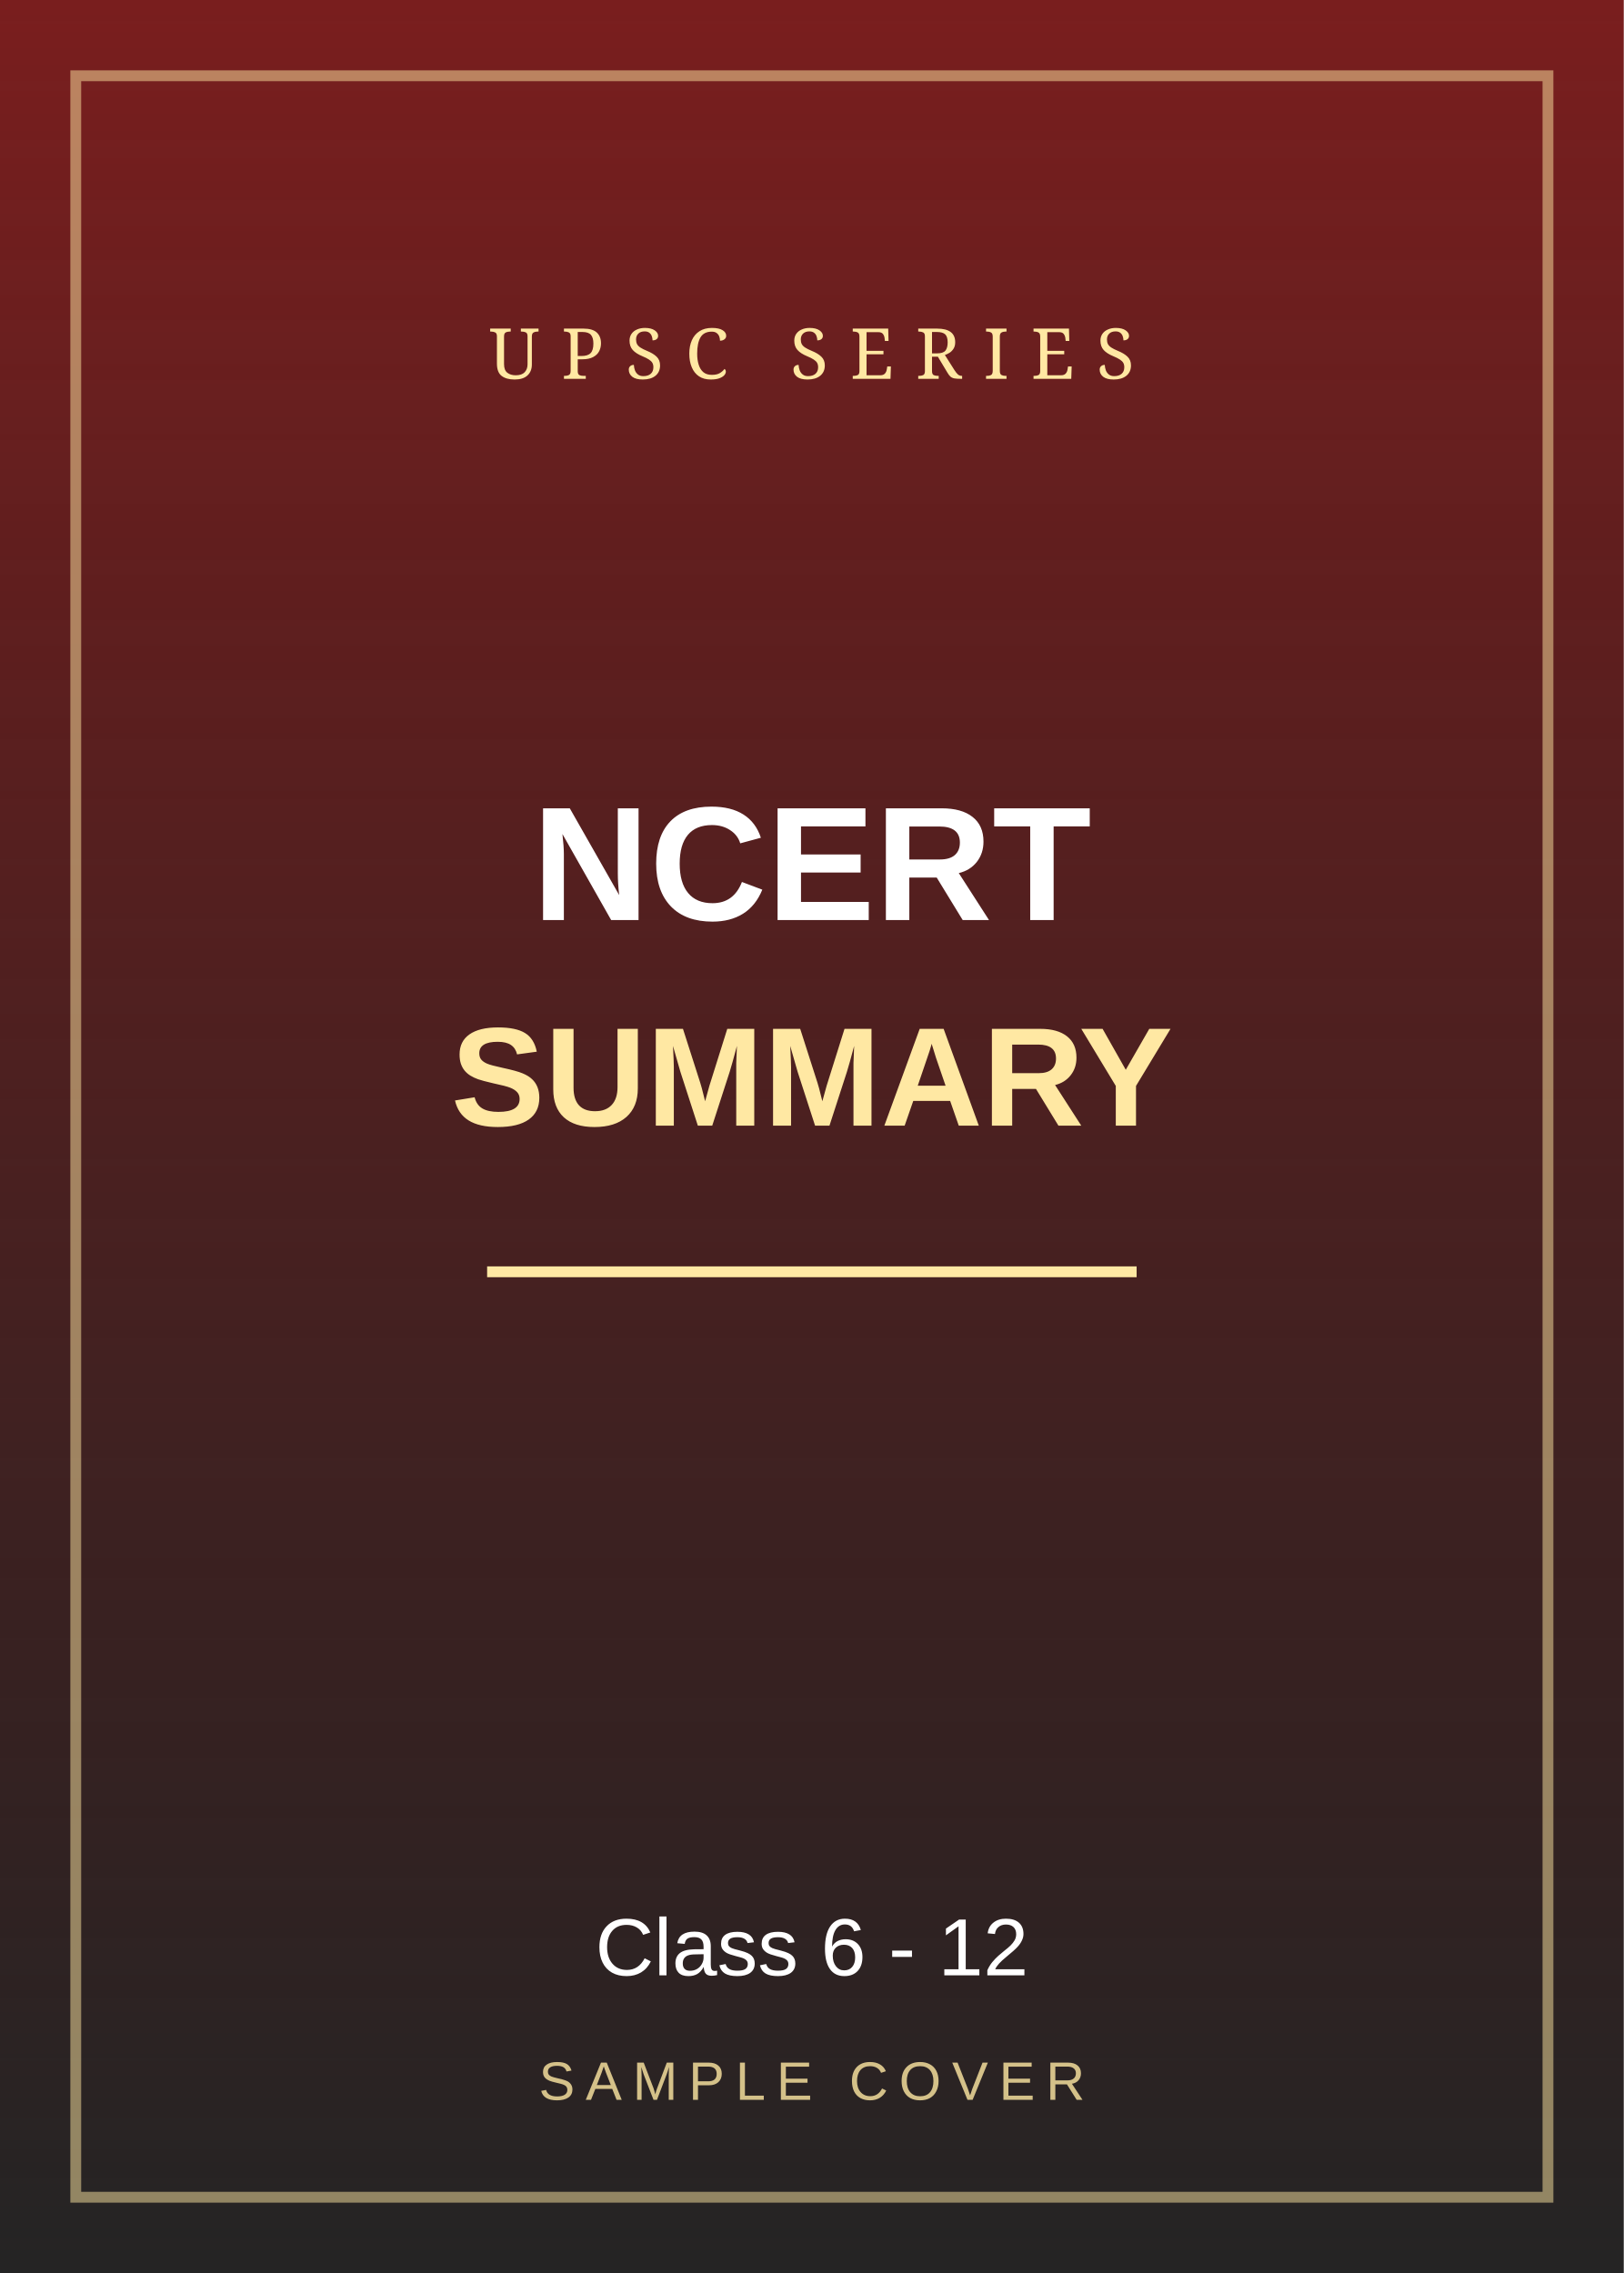
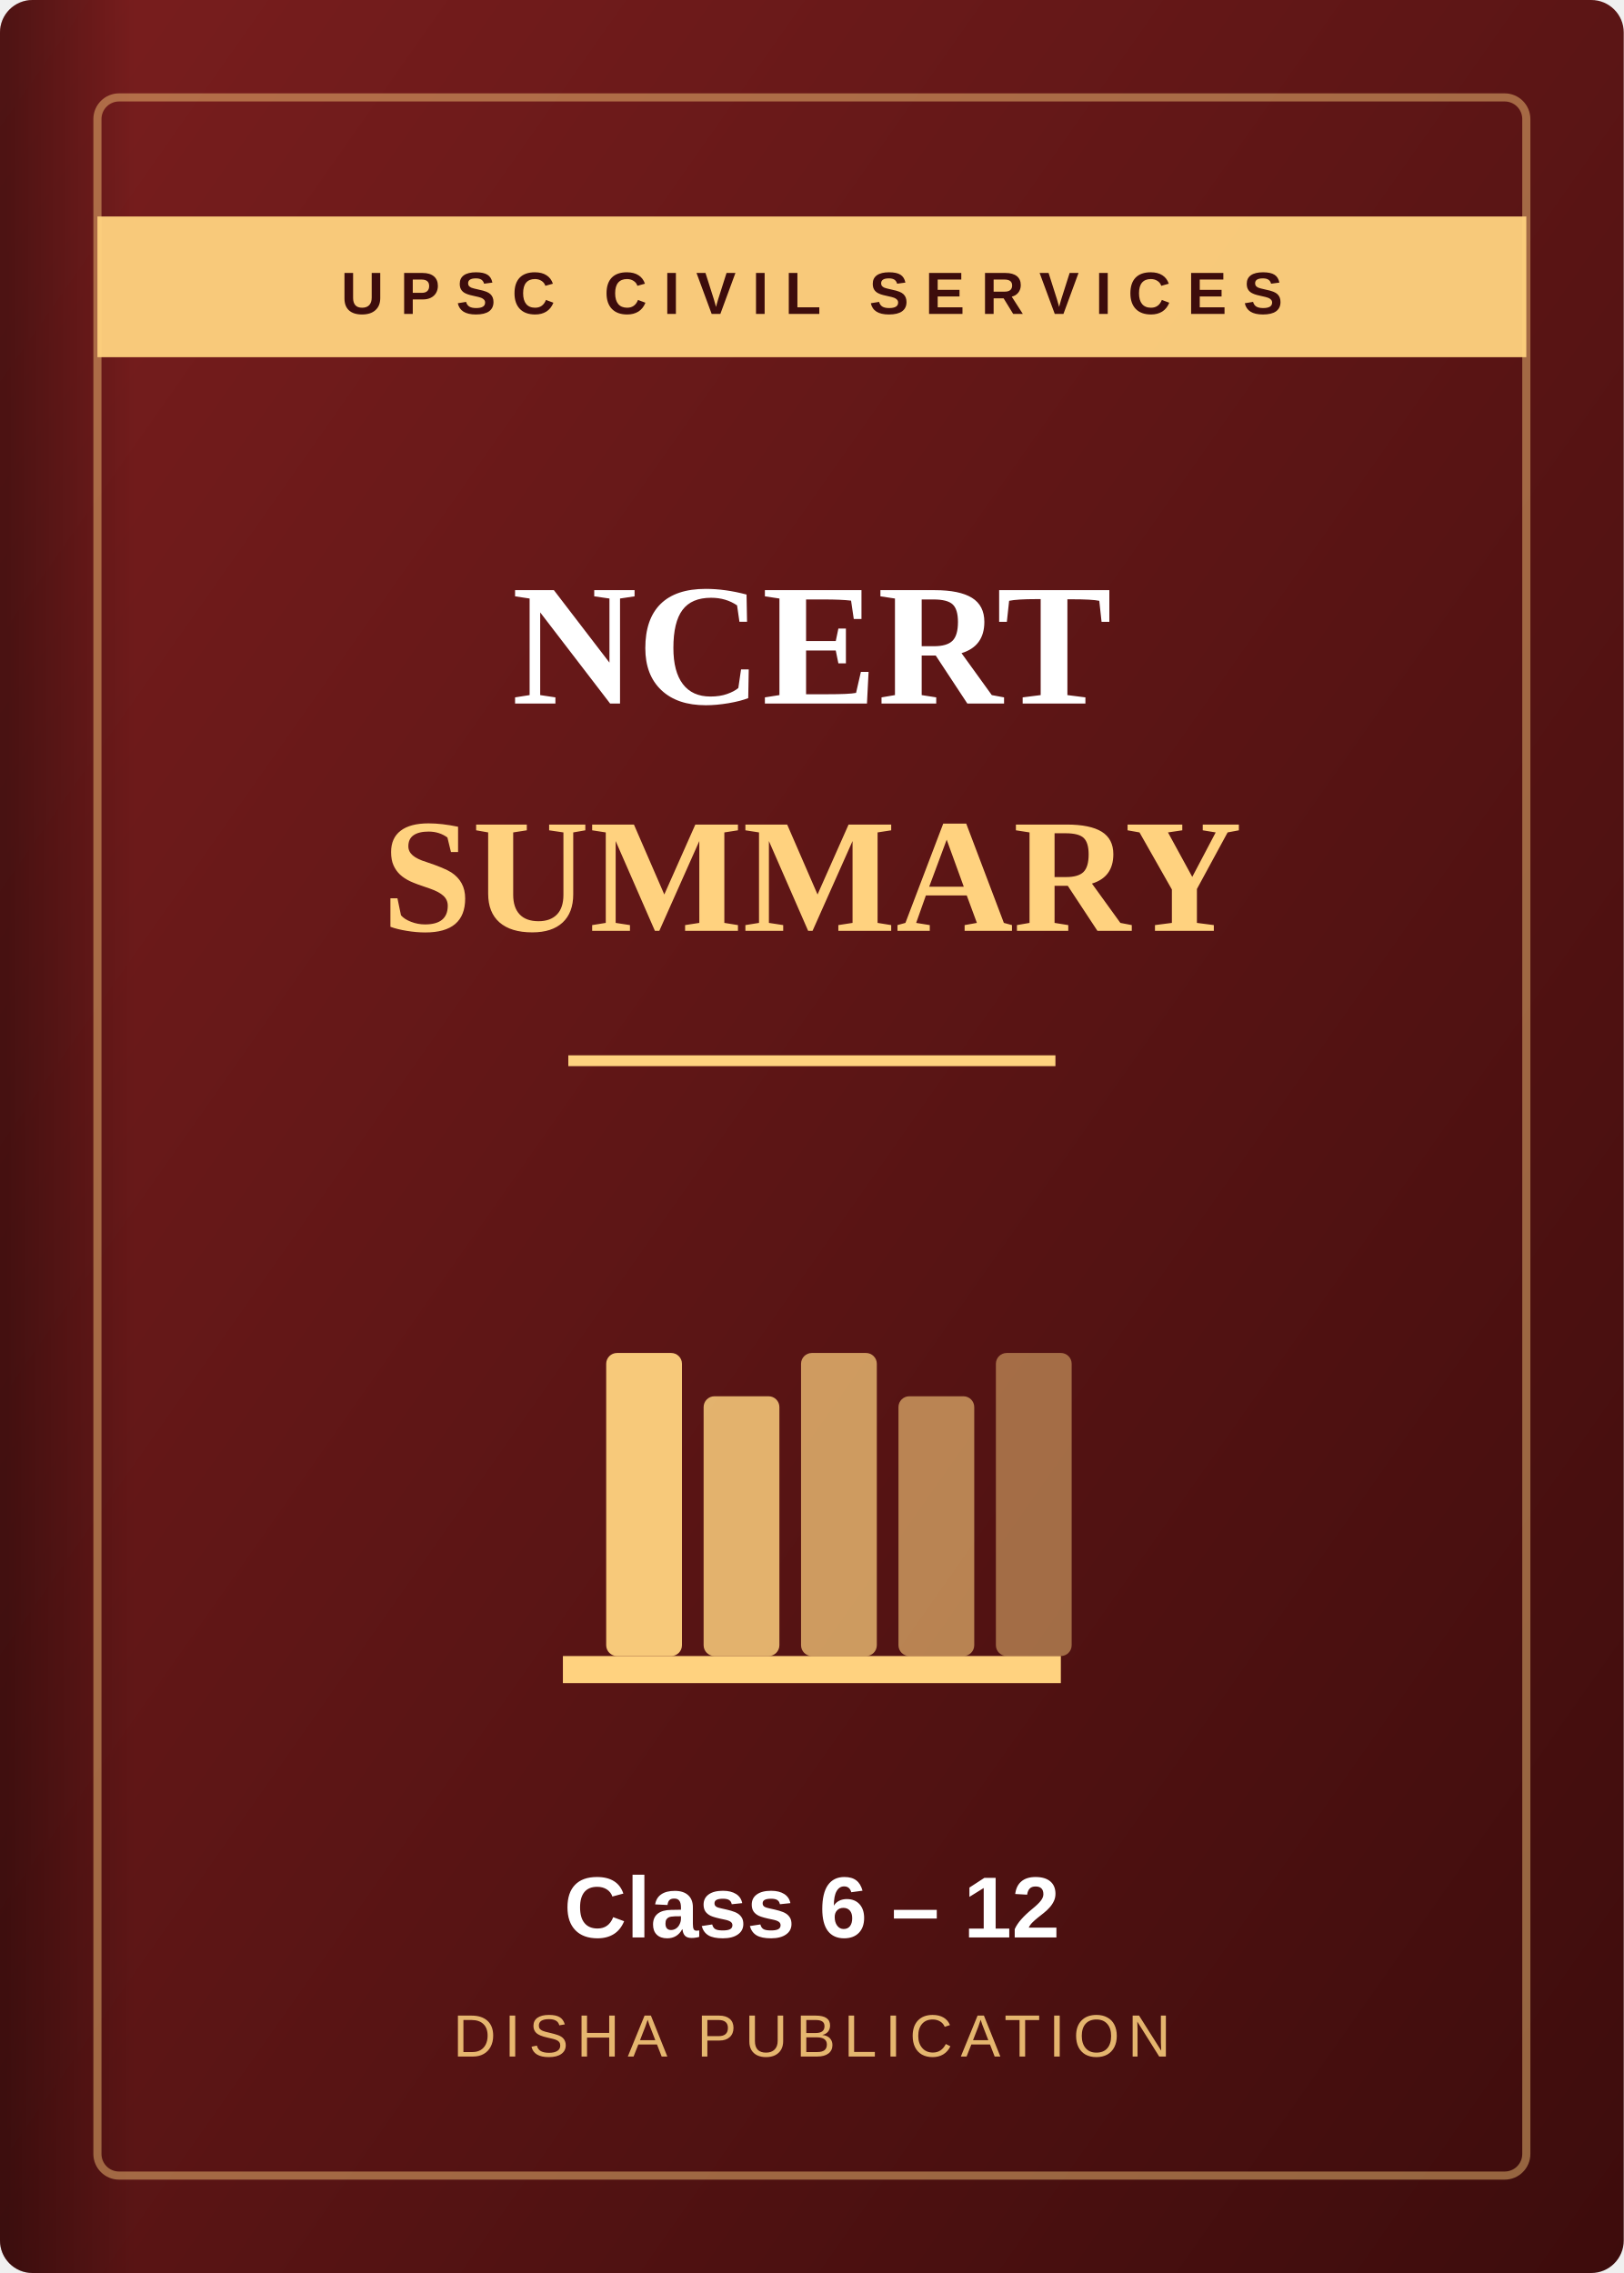
<svg xmlns="http://www.w3.org/2000/svg" width="300" height="420" viewBox="0 0 300 420">
  <defs>
-     <linearGradient id="g" x1="0" y1="0" x2="0" y2="1">
+     <linearGradient id="bg" x1="0" y1="0" x2="1" y2="1">
      <stop offset="0" stop-color="#7A1E1E" />
-       <stop offset="1" stop-color="#000" stop-opacity=".85" />
+       <stop offset="1" stop-color="#3D0C0C" />
+     </linearGradient>
+     <linearGradient id="sh" x1="0" y1="0" x2="1" y2="0">
+       <stop offset="0" stop-color="#000" stop-opacity=".35" />
+       <stop offset=".08" stop-color="#000" stop-opacity="0" />
    </linearGradient>
  </defs>
-   <rect width="300" height="420" fill="url(#g)" />
-   <rect x="14" y="14" width="272" height="392" fill="none" stroke="#FFE8A3" stroke-opacity=".5" stroke-width="2" />
-   <text x="150" y="70" fill="#FFE8A3" font-family="Georgia,serif" font-size="13" letter-spacing="4" text-anchor="middle">UPSC SERIES</text>
-   <text x="150" y="170" fill="#fff" font-family="Arial,sans-serif" font-weight="800" font-size="30" text-anchor="middle">NCERT</text>
-   <text x="150" y="208" fill="#FFE8A3" font-family="Arial,sans-serif" font-weight="800" font-size="26" text-anchor="middle">SUMMARY</text>
-   <line x1="90" y1="235" x2="210" y2="235" stroke="#FFE8A3" stroke-width="2" />
-   <text x="150" y="365" fill="#fff" font-family="Arial,sans-serif" font-size="15" text-anchor="middle">Class 6 - 12</text>
-   <text x="150" y="388" fill="#FFE8A3" font-family="Arial,sans-serif" font-size="10" letter-spacing="2" text-anchor="middle" opacity=".8">SAMPLE COVER</text>
+   <rect width="300" height="420" rx="6" fill="url(#bg)" />
+   <rect width="300" height="420" rx="6" fill="url(#sh)" />
+   <rect x="18" y="18" width="264" height="384" rx="4" fill="none" stroke="#FFD27F" stroke-opacity=".45" stroke-width="1.5" />
+   <rect x="18" y="40" width="264" height="26" fill="#FFD27F" opacity=".95" />
+   <text x="150" y="58" fill="#3D0C0C" font-family="Arial,Helvetica,sans-serif" font-size="11" font-weight="700" letter-spacing="3" text-anchor="middle">UPSC CIVIL SERVICES</text>
+   <text x="150" y="130" fill="#fff" font-family="Georgia,'Times New Roman',serif" font-weight="700" font-size="32" text-anchor="middle">NCERT</text>
+   <text x="150" y="172" fill="#FFD27F" font-family="Georgia,'Times New Roman',serif" font-weight="700" font-size="30" text-anchor="middle">SUMMARY</text>
+   <line x1="105" y1="196" x2="195" y2="196" stroke="#FFD27F" stroke-width="2" />
+   <rect x="112" y="250" width="14" height="56" rx="2" fill="#FFD27F" opacity="0.95" />
+   <rect x="130" y="258" width="14" height="48" rx="2" fill="#FFD27F" opacity="0.83" />
+   <rect x="148" y="250" width="14" height="56" rx="2" fill="#FFD27F" opacity="0.71" />
+   <rect x="166" y="258" width="14" height="48" rx="2" fill="#FFD27F" opacity="0.59" />
+   <rect x="184" y="250" width="14" height="56" rx="2" fill="#FFD27F" opacity="0.47" />
+   <rect x="104" y="306" width="92" height="5" fill="#FFD27F" />
+   <text x="150" y="358" fill="#fff" font-family="Arial,Helvetica,sans-serif" font-size="16" font-weight="700" text-anchor="middle">Class 6 – 12</text>
+   <text x="150" y="380" fill="#FFD27F" font-family="Arial,Helvetica,sans-serif" font-size="11" letter-spacing="1.5" text-anchor="middle" opacity=".85">DISHA PUBLICATION</text>
</svg>
